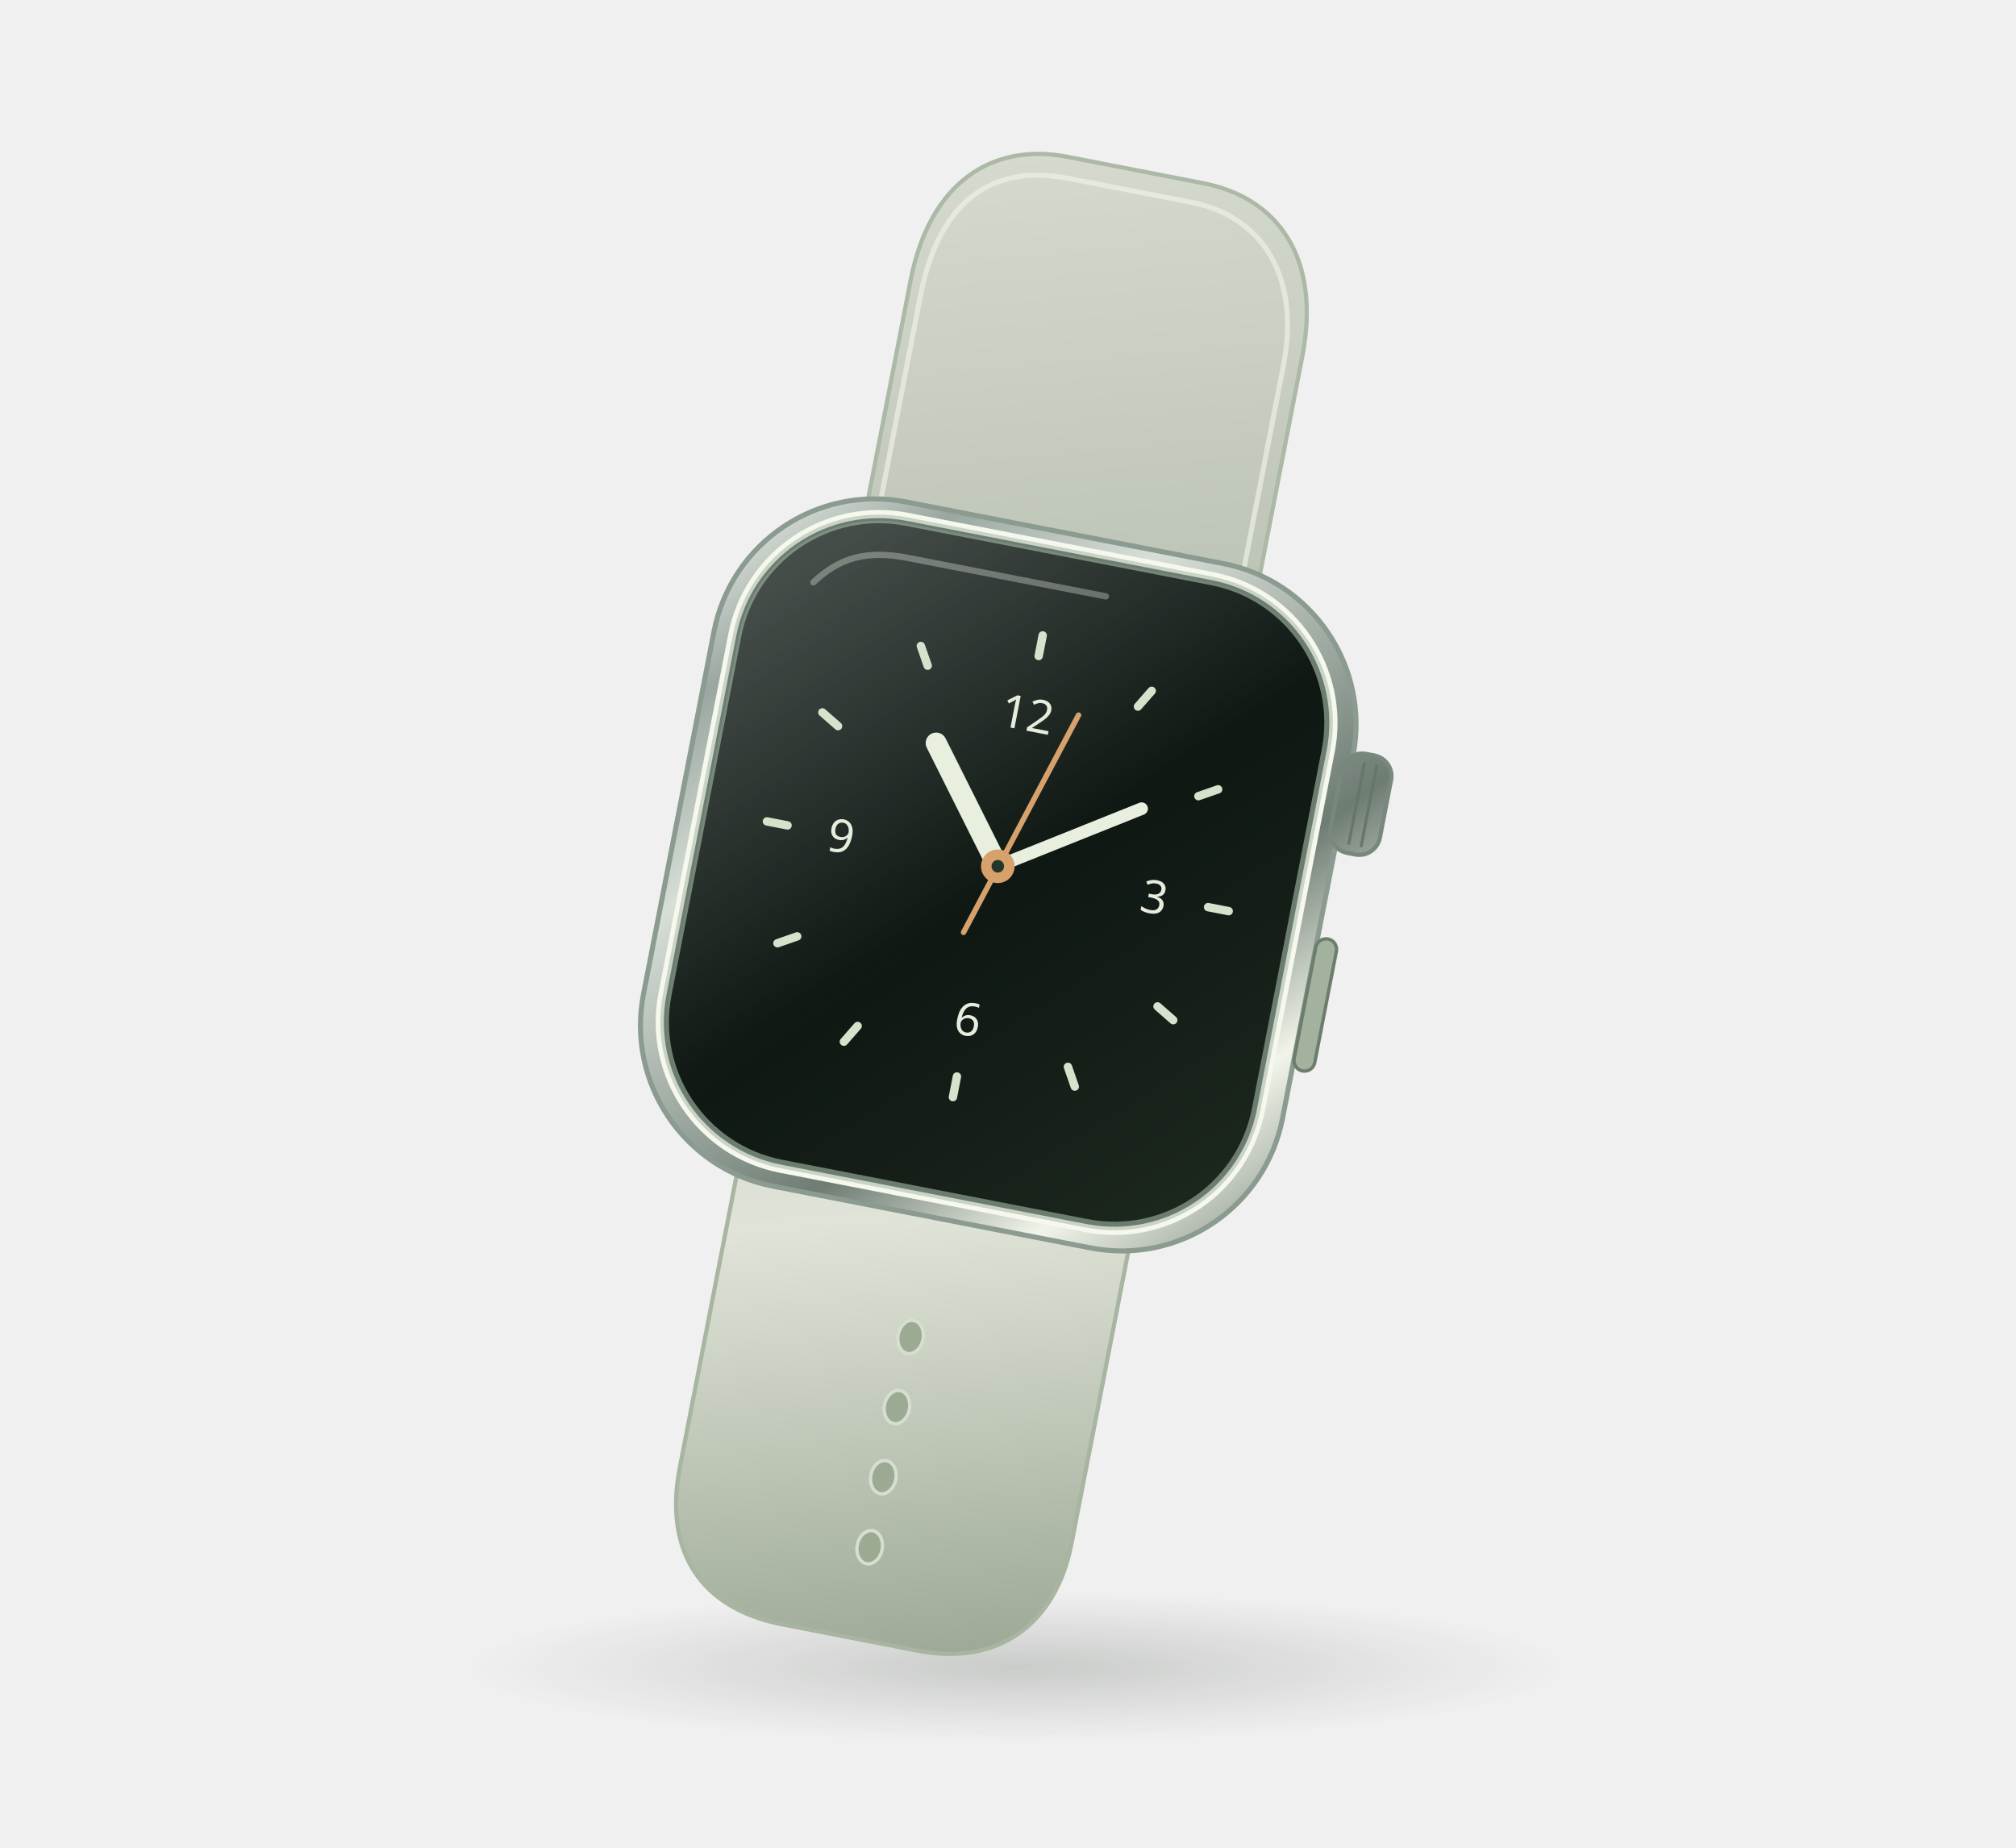
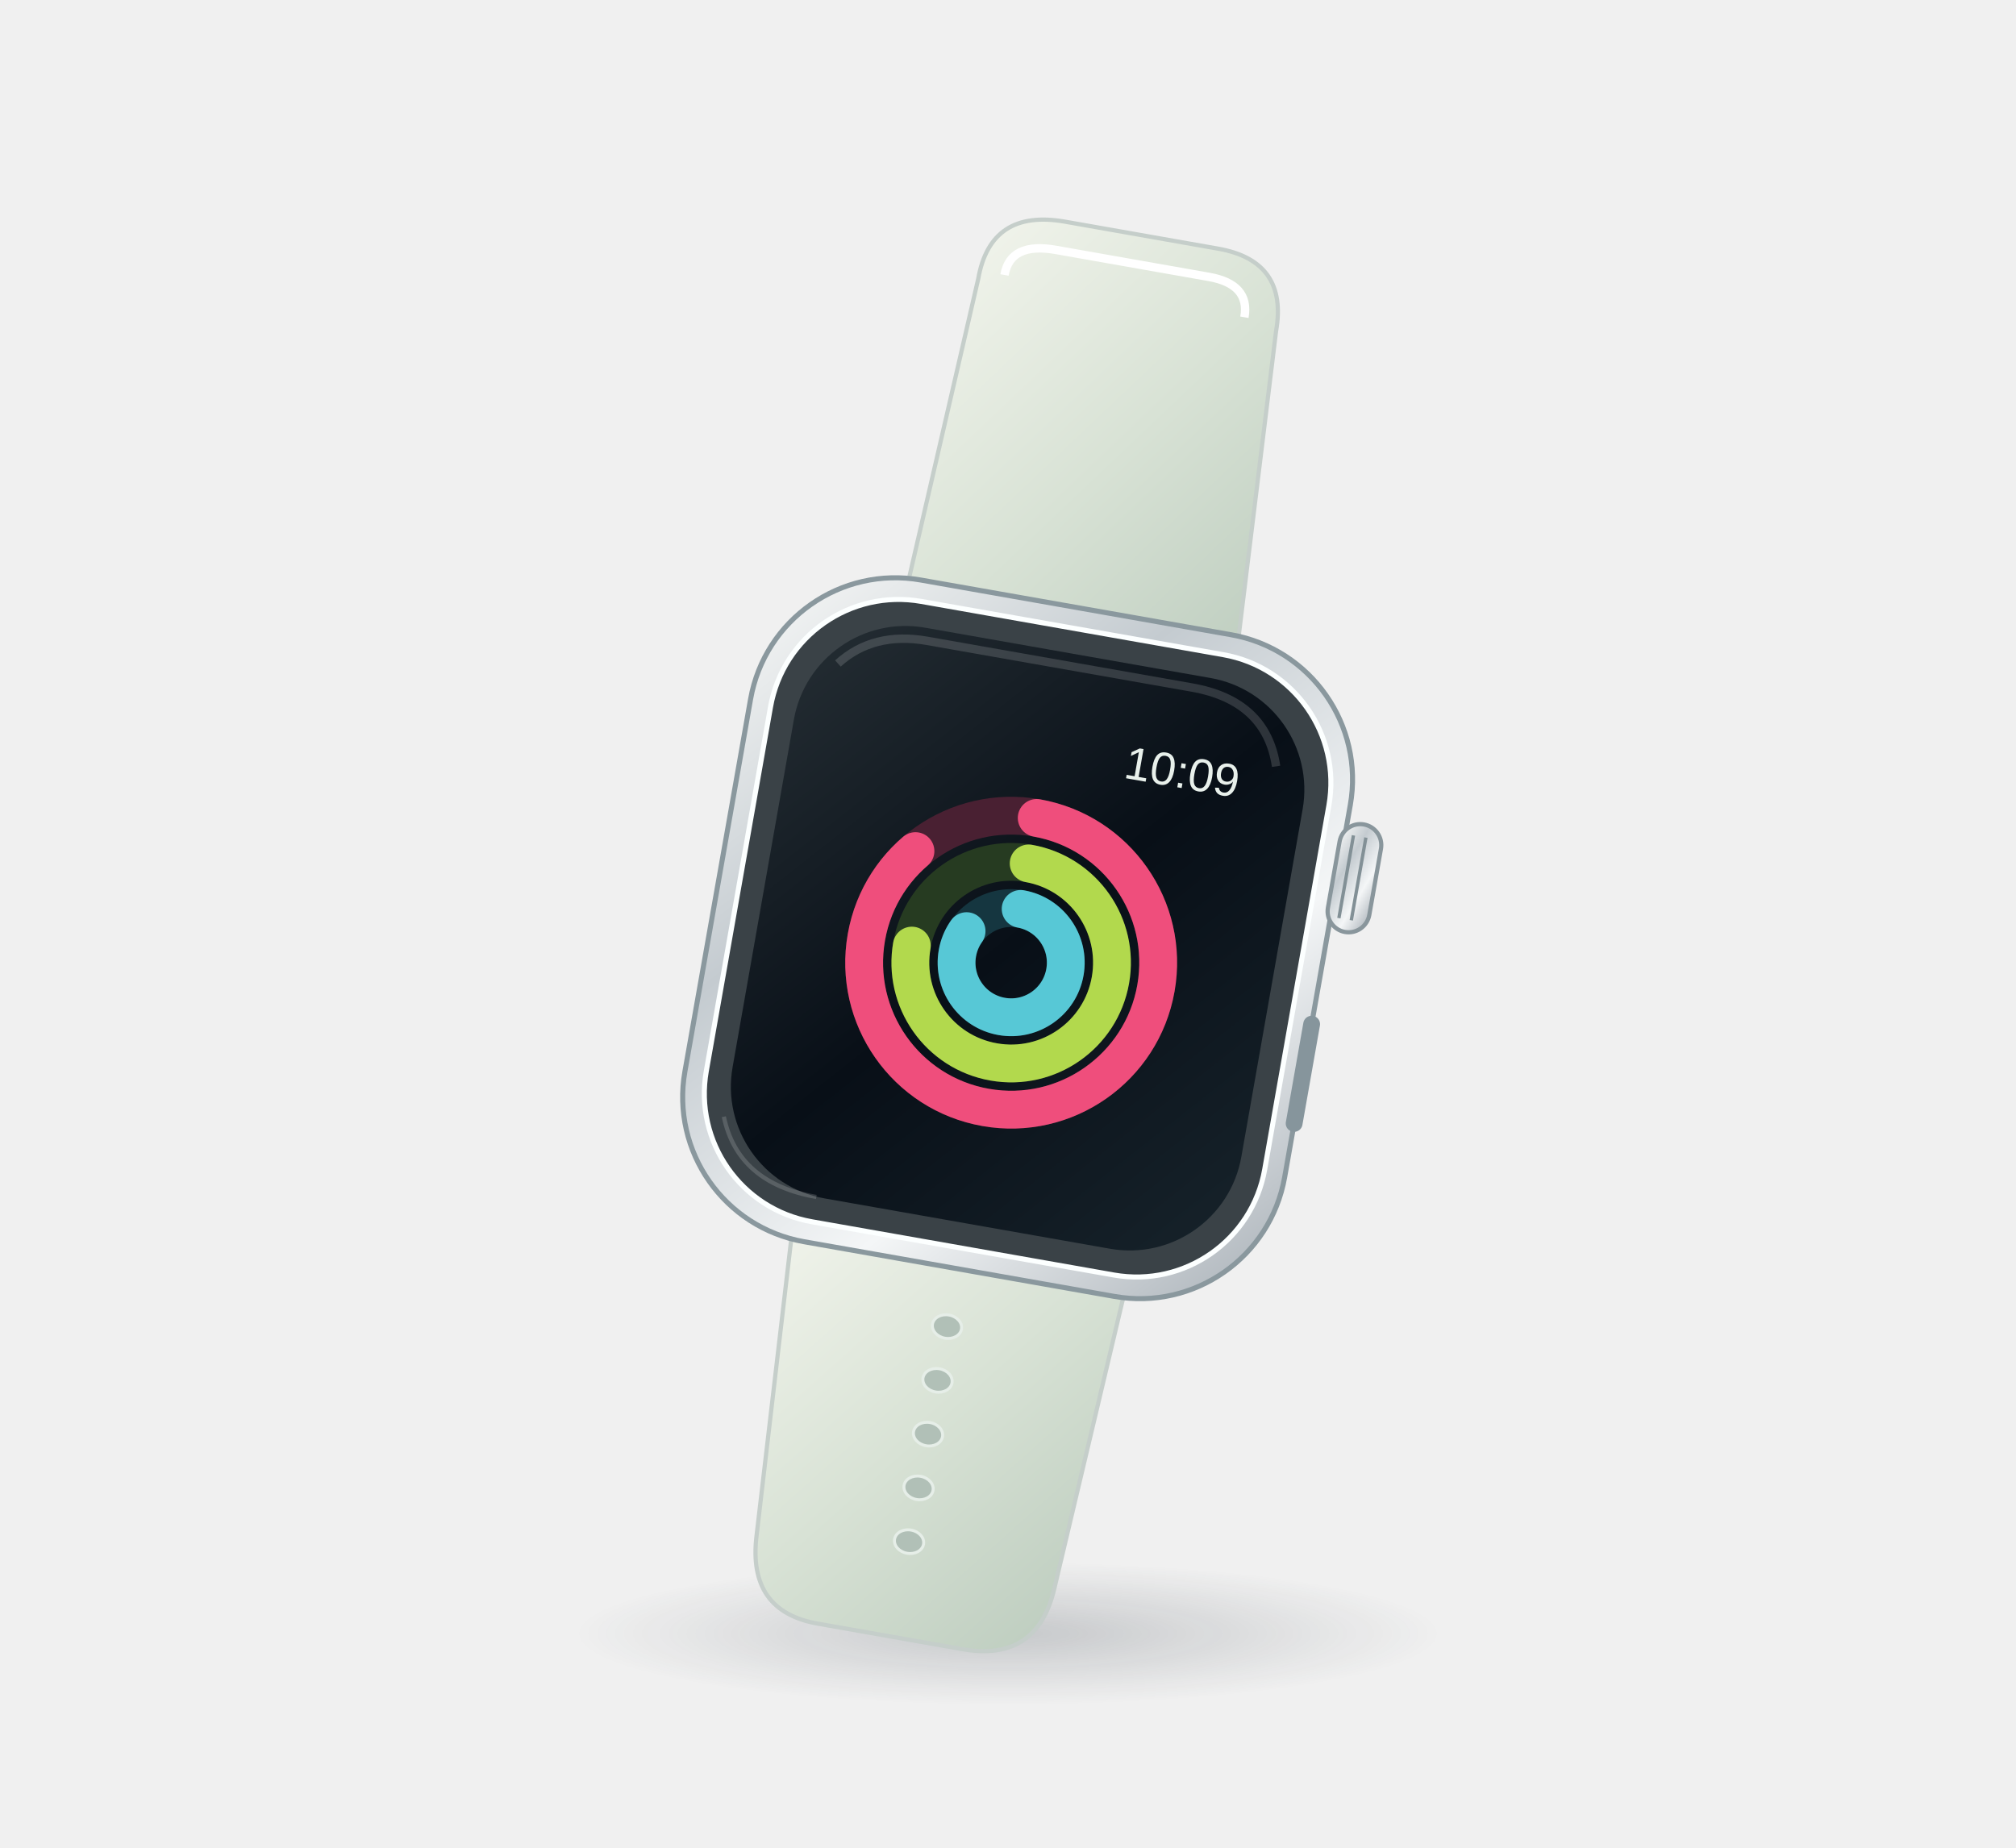
- <svg xmlns="http://www.w3.org/2000/svg" viewBox="0 0 480 440" fill="none">
+ <svg xmlns="http://www.w3.org/2000/svg" viewBox="0 0 480 440" fill="none" role="img" aria-labelledby="title">
  <defs>
-     <linearGradient id="band" x1="185" y1="42" x2="286" y2="390" gradientUnits="userSpaceOnUse">
-       <stop stop-color="#d6dacf" />
-       <stop offset=".3" stop-color="#bdc5b7" />
-       <stop offset=".7" stop-color="#e0e4d8" />
-       <stop offset="1" stop-color="#9ba794" />
+     <linearGradient id="silver" x1="0%" y1="0%" x2="100%" y2="100%">
+       <stop offset="0.000" stop-color="#f9faf9" />
+       <stop offset="0.333" stop-color="#c4cbd0" />
+       <stop offset="0.667" stop-color="#f4f6f7" />
+       <stop offset="1.000" stop-color="#a6aeb5" />
    </linearGradient>
-     <linearGradient id="steel" x1="153" y1="132" x2="320" y2="288" gradientUnits="userSpaceOnUse">
-       <stop stop-color="#f3f6ef" />
-       <stop offset=".16" stop-color="#9aa7a1" />
-       <stop offset=".32" stop-color="#d7dfd7" />
-       <stop offset=".65" stop-color="#6e7c74" />
-       <stop offset=".82" stop-color="#f1f4e9" />
-       <stop offset="1" stop-color="#7d8a7f" />
+     <linearGradient id="white" x1="0%" y1="0%" x2="100%" y2="100%">
+       <stop offset="0.000" stop-color="#ffffff" />
+       <stop offset="0.500" stop-color="#f6f7f6" />
+       <stop offset="1.000" stop-color="#d8dfe0" />
    </linearGradient>
-     <linearGradient id="glass" x1="174" y1="147" x2="294" y2="275" gradientUnits="userSpaceOnUse">
-       <stop stop-color="#28322d" />
-       <stop offset=".5" stop-color="#0e1712" />
-       <stop offset="1" stop-color="#1b261d" />
+     <linearGradient id="glass" x1="0%" y1="0%" x2="100%" y2="100%">
+       <stop offset="0.000" stop-color="#353b42" />
+       <stop offset="0.500" stop-color="#11161d" />
+       <stop offset="1.000" stop-color="#252c36" />
    </linearGradient>
-     <linearGradient id="shine" x1="171" y1="142" x2="286" y2="257" gradientUnits="userSpaceOnUse">
-       <stop stop-color="white" stop-opacity=".14" />
-       <stop offset=".6" stop-color="white" stop-opacity="0" />
+     <linearGradient id="shine" x1="0%" y1="0%" x2="100%" y2="100%">
+       <stop offset="0.000" stop-color="#ffffff" />
+       <stop offset="1.000" stop-color="#ffffff00" />
    </linearGradient>
-     <radialGradient id="shadow">
-       <stop stop-color="#253126" stop-opacity=".19" />
-       <stop offset="1" stop-color="#253126" stop-opacity="0" />
+     <radialGradient id="ground">
+       <stop stop-color="#18232f" stop-opacity=".19" />
+       <stop offset="1" stop-color="#18232f" stop-opacity="0" />
    </radialGradient>
+     <linearGradient id="strap" x1="0%" y1="0%" x2="100%" y2="100%">
+       <stop offset="0.000" stop-color="#f3f5ed" />
+       <stop offset="0.500" stop-color="#d8e2d5" />
+       <stop offset="1.000" stop-color="#bbcbbd" />
+     </linearGradient>
+     <linearGradient id="watch-glass" x1="0%" y1="0%" x2="100%" y2="100%">
+       <stop offset="0.000" stop-color="#252e34" />
+       <stop offset="0.500" stop-color="#080f17" />
+       <stop offset="1.000" stop-color="#17232b" />
+     </linearGradient>
  </defs>
-   <ellipse cx="242" cy="397" rx="131" ry="18" fill="url(#shadow)" />
-   <g transform="rotate(11 240 220)">
-     <path d="M188 139V74c0-24 13-36 31-36h33c18 0 31 12 31 36v66l-95-1Z" fill="url(#band)" stroke="#acb9a6" />
-     <path d="M191 132V77c0-23 11-34 29-34h30c17 0 29 12 29 34v55" stroke="#eef1e5" stroke-opacity=".7" stroke-width="1.2" />
-     <path d="M188 279v83c0 20 11 32 31 32h33c19 0 31-12 31-32v-83h-95Z" fill="url(#band)" stroke="#a8b5a0" />
-     <g fill="#9ca993" stroke="#d6decf" stroke-width=".8">
-       <ellipse cx="236" cy="321" rx="3" ry="4" />
-       <ellipse cx="236" cy="338" rx="3" ry="4" />
-       <ellipse cx="236" cy="355" rx="3" ry="4" />
-       <ellipse cx="236" cy="372" rx="3" ry="4" />
+   <ellipse cx="240" cy="389" rx="103" ry="17" fill="url(#ground)" />
+   <g transform="rotate(10 240 222)">
+     <path d="M206 70q0-17 18-17h37q17 0 17 17l5 95h-82Z" fill="url(#strap)" stroke="#c5ceca" />
+     <path d="M201 288h82l-5 86q-1 18-19 18h-35q-17 0-18-18Z" fill="url(#strap)" stroke="#c5ceca" />
+     <path d="M212 68q0-8 11-8h37q10 0 10 8" stroke="#fff" stroke-width="2" />
+     <ellipse cx="242" cy="317" rx="3.5" ry="2.8" fill="#b1c0b7" stroke="#e6eee8" stroke-width=".7" />
+     <ellipse cx="242" cy="330" rx="3.5" ry="2.8" fill="#b1c0b7" stroke="#e6eee8" stroke-width=".7" />
+     <ellipse cx="242" cy="343" rx="3.5" ry="2.8" fill="#b1c0b7" stroke="#e6eee8" stroke-width=".7" />
+     <ellipse cx="242" cy="356" rx="3.5" ry="2.8" fill="#b1c0b7" stroke="#e6eee8" stroke-width=".7" />
+     <ellipse cx="242" cy="369" rx="3.5" ry="2.8" fill="#b1c0b7" stroke="#e6eee8" stroke-width=".7" />
+     <rect x="170" y="143" width="145" height="160" rx="35" fill="url(#silver)" stroke="#8a989e" stroke-width="1.2" />
+     <rect x="175" y="148" width="135" height="150" rx="31" fill="#3a4247" stroke="#fcffff" stroke-width="1.2" />
+     <rect x="181" y="154" width="123" height="138" rx="27" fill="url(#watch-glass)" />
+     <rect x="314" y="182" width="10" height="26" rx="5" fill="url(#silver)" stroke="#89969c" />
+     <path d="M317 185v20m3-20v20" stroke="#829096" stroke-width=".8" />
+     <path d="M315 231v24" stroke="#86959c" stroke-width="4" stroke-linecap="round" />
+     <text x="288" y="181" text-anchor="end" font-family="Arial,sans-serif" font-size="11" fill="#e8f0eb">10:09</text>
+     <g transform="rotate(-90 242 229)" stroke-width="9">
+       <circle cx="242" cy="229" r="35" stroke="#492032" />
+       <circle cx="242" cy="229" r="35" stroke="#ef4e7c" stroke-dasharray="189 220" stroke-linecap="round" />
+       <circle cx="242" cy="229" r="24" stroke="#263b21" />
+       <circle cx="242" cy="229" r="24" stroke="#b2d94d" stroke-dasharray="113 151" stroke-linecap="round" />
+       <circle cx="242" cy="229" r="13" stroke="#153640" />
+       <circle cx="242" cy="229" r="13" stroke="#57c8d6" stroke-dasharray="67 82" stroke-linecap="round" />
    </g>
-     <rect x="158" y="126" width="155" height="166" rx="39" fill="url(#steel)" stroke="#8b9b90" stroke-width="1.2" />
-     <rect x="162" y="129" width="146" height="159" rx="36" fill="#c9d3c7" stroke="#f6f8ee" stroke-width="1.1" />
-     <rect x="164" y="131" width="142" height="155" rx="34" fill="url(#glass)" stroke="#6c7d70" stroke-width="1.2" />
-     <rect x="164" y="131" width="142" height="155" rx="34" fill="url(#shine)" />
-     <rect x="311" y="164" width="12" height="24" rx="5" fill="url(#steel)" stroke="#78897c" />
-     <path d="M316 166v20m3-20v20" stroke="#657768" stroke-width=".7" />
-     <rect x="313" y="209" width="5" height="32" rx="2.5" fill="#a3b29f" stroke="#6c7d6d" stroke-width=".8" />
-     <g transform="translate(235 207)" stroke-linecap="round">
-       <g stroke="#d7e1cc" stroke-width="2">
-         <path d="M0-56v5M0 51v5M-56 0h5M51 0h5M-28-48l2.5 4.3M28-48l-2.5 4.3M-28 48l2.5-4.3M28 48l-2.5-4.3M-48-28l4.3 2.5M48-28l-4.3 2.5M-48 28l4.3-2.5M48 28l-4.3-2.5" />
-       </g>
-       <g fill="#e7ecdd" font-family="sans-serif" font-size="11" text-anchor="middle">
-         <text y="-33">12</text>
-         <text x="38" y="4">3</text>
-         <text y="41">6</text>
-         <text x="-38" y="4">9</text>
-       </g>
-       <path d="m0 0-20-26" stroke="#e9efdf" stroke-width="5" />
-       <path d="m0 0 31-20" stroke="#e9efdf" stroke-width="3" />
-       <path d="M-5 17 12-39" stroke="#d7a16c" stroke-width="1.3" />
-       <circle r="4" fill="#d7a16c" />
-       <circle r="1.5" fill="#24362a" />
-     </g>
-     <path d="M179 149c5-7 11-10 21-10h48" stroke="#f6f8ee" stroke-opacity=".32" stroke-width="1.5" stroke-linecap="round" />
+     <path d="M189 166q7-9 20-9h64q18 0 23 15" stroke="#fff" stroke-opacity=".15" stroke-width="2" />
+     <path d="M181 277q6 15 25 15" stroke="#ffffff" stroke-opacity=".16" />
  </g>
</svg>
